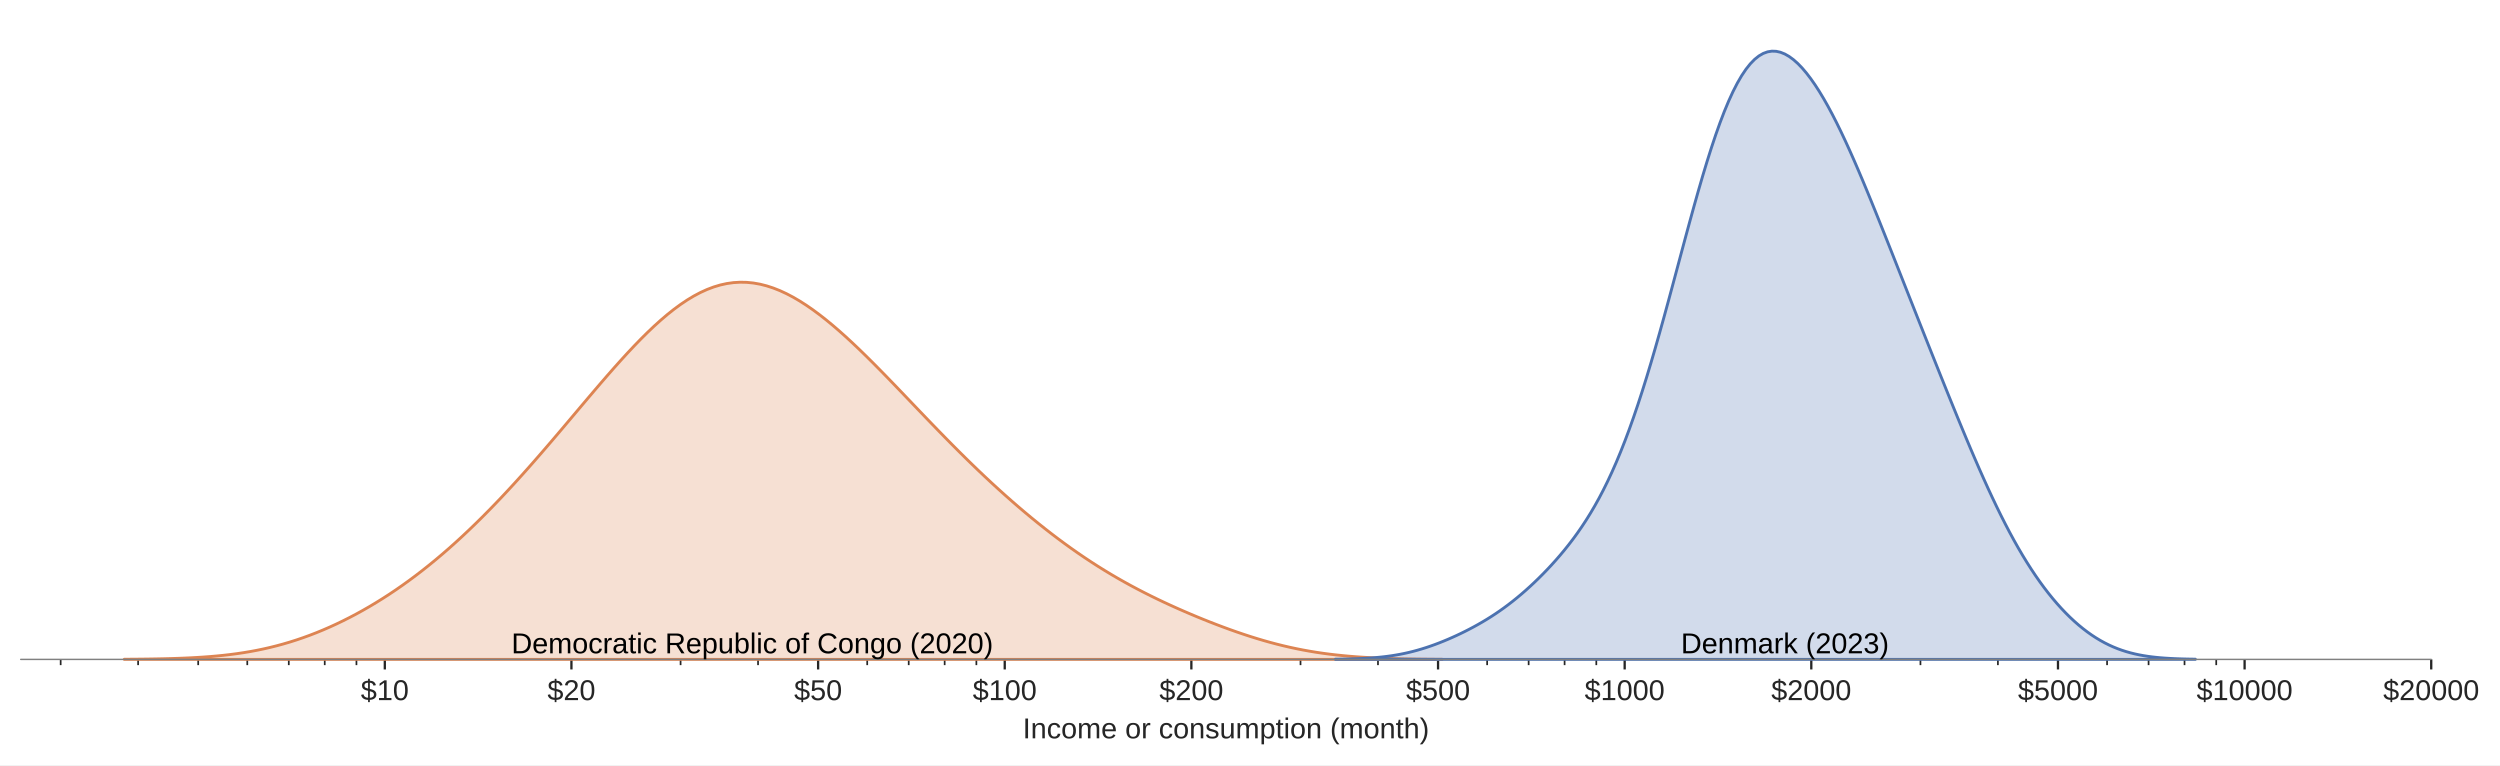
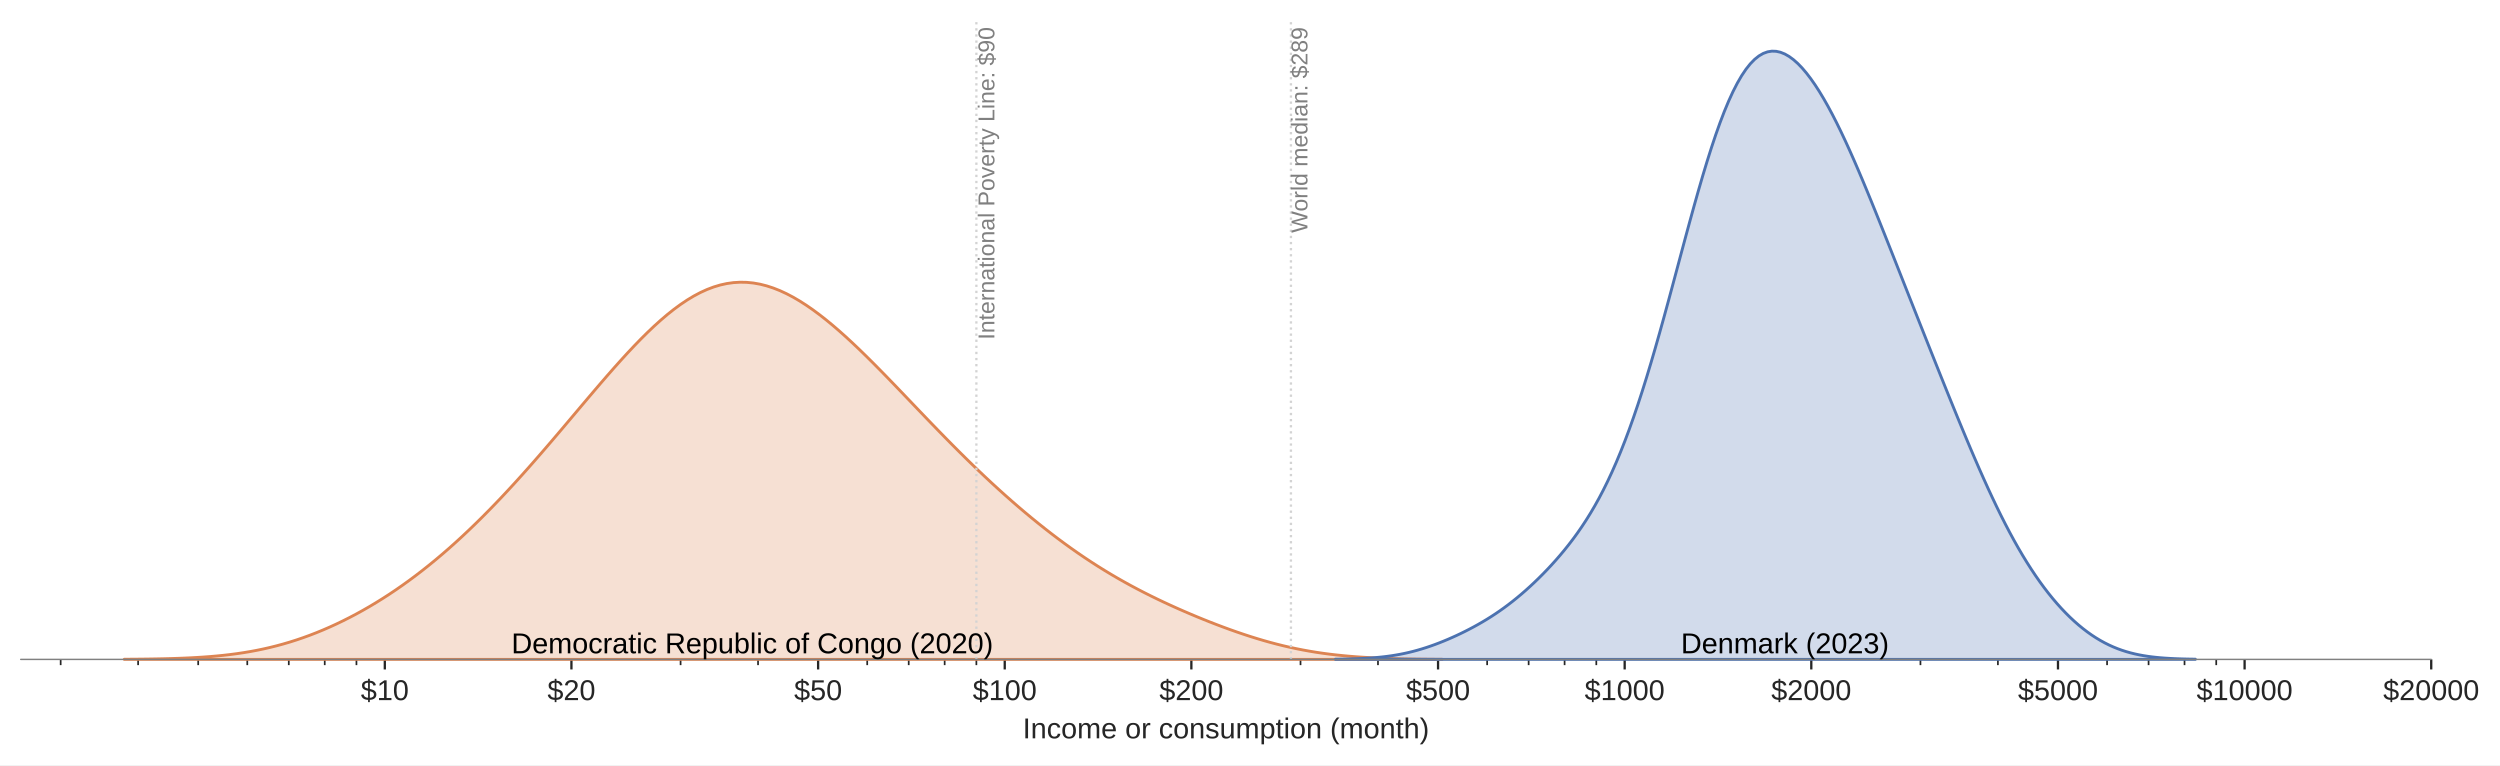
<svg xmlns="http://www.w3.org/2000/svg" xmlns:xlink="http://www.w3.org/1999/xlink" width="868.083pt" height="265.69pt" viewBox="0 0 868.083 265.69" version="1.1">
  <defs>
    <style type="text/css">*{stroke-linejoin: round; stroke-linecap: butt}</style>
  </defs>
  <g id="figure_1">
    <g id="patch_1">
      <path d="M 0 265.69  L 868.083 265.69  L 868.083 0  L 0 0  z " style="fill: #ffffff" />
    </g>
    <g id="axes_1">
      <g id="patch_2">
        <path d="M 7.2 228.96  L 844.2 228.96  L 844.2 7.2  L 7.2 7.2  z " style="fill: #ffffff" />
      </g>
      <g id="matplotlib.axis_1">
        <g id="xtick_1">
          <g id="line2d_1">
            <defs>
-               <path id="m5e779689f3" d="M 0 0  L 0 3.5  " style="stroke: #262626; stroke-width: 0.8" />
+               <path id="mf8c5596c67" d="M 0 0  L 0 3.5  " style="stroke: #262626; stroke-width: 0.8" />
            </defs>
            <g>
-               <use xlink:href="#m5e779689f3" x="133.619" y="228.96" style="fill: #262626; stroke: #262626; stroke-width: 0.8" />
+               <use xlink:href="#mf8c5596c67" x="133.619" y="228.96" style="fill: #262626; stroke: #262626; stroke-width: 0.8" />
            </g>
          </g>
          <g id="text_1">
            <text style="font-size: 10px; font-family: 'Arial', 'DejaVu Sans', 'Liberation Sans', 'Bitstream Vera Sans', sans-serif; text-anchor: middle; fill: #262626" x="133.619" y="243.118" transform="rotate(-0 133.6187 243.1178)">$10</text>
          </g>
        </g>
        <g id="xtick_2">
          <g id="line2d_2">
            <g>
-               <use xlink:href="#m5e779689f3" x="198.419" y="228.96" style="fill: #262626; stroke: #262626; stroke-width: 0.8" />
+               <use xlink:href="#mf8c5596c67" x="198.419" y="228.96" style="fill: #262626; stroke: #262626; stroke-width: 0.8" />
            </g>
          </g>
          <g id="text_2">
            <text style="font-size: 10px; font-family: 'Arial', 'DejaVu Sans', 'Liberation Sans', 'Bitstream Vera Sans', sans-serif; text-anchor: middle; fill: #262626" x="198.419" y="243.118" transform="rotate(-0 198.4186 243.1178)">$20</text>
          </g>
        </g>
        <g id="xtick_3">
          <g id="line2d_3">
            <g>
-               <use xlink:href="#m5e779689f3" x="284.079" y="228.96" style="fill: #262626; stroke: #262626; stroke-width: 0.8" />
+               <use xlink:href="#mf8c5596c67" x="284.079" y="228.96" style="fill: #262626; stroke: #262626; stroke-width: 0.8" />
            </g>
          </g>
          <g id="text_3">
            <text style="font-size: 10px; font-family: 'Arial', 'DejaVu Sans', 'Liberation Sans', 'Bitstream Vera Sans', sans-serif; text-anchor: middle; fill: #262626" x="284.079" y="243.118" transform="rotate(-0 284.0793 243.1178)">$50</text>
          </g>
        </g>
        <g id="xtick_4">
          <g id="line2d_4">
            <g>
-               <use xlink:href="#m5e779689f3" x="348.879" y="228.96" style="fill: #262626; stroke: #262626; stroke-width: 0.8" />
+               <use xlink:href="#mf8c5596c67" x="348.879" y="228.96" style="fill: #262626; stroke: #262626; stroke-width: 0.8" />
            </g>
          </g>
          <g id="text_4">
            <text style="font-size: 10px; font-family: 'Arial', 'DejaVu Sans', 'Liberation Sans', 'Bitstream Vera Sans', sans-serif; text-anchor: middle; fill: #262626" x="348.879" y="243.118" transform="rotate(-0 348.8792 243.1178)">$100</text>
          </g>
        </g>
        <g id="xtick_5">
          <g id="line2d_5">
            <g>
-               <use xlink:href="#m5e779689f3" x="413.679" y="228.96" style="fill: #262626; stroke: #262626; stroke-width: 0.8" />
+               <use xlink:href="#mf8c5596c67" x="413.679" y="228.96" style="fill: #262626; stroke: #262626; stroke-width: 0.8" />
            </g>
          </g>
          <g id="text_5">
            <text style="font-size: 10px; font-family: 'Arial', 'DejaVu Sans', 'Liberation Sans', 'Bitstream Vera Sans', sans-serif; text-anchor: middle; fill: #262626" x="413.679" y="243.118" transform="rotate(-0 413.679 243.1178)">$200</text>
          </g>
        </g>
        <g id="xtick_6">
          <g id="line2d_6">
            <g>
-               <use xlink:href="#m5e779689f3" x="499.34" y="228.96" style="fill: #262626; stroke: #262626; stroke-width: 0.8" />
+               <use xlink:href="#mf8c5596c67" x="499.34" y="228.96" style="fill: #262626; stroke: #262626; stroke-width: 0.8" />
            </g>
          </g>
          <g id="text_6">
            <text style="font-size: 10px; font-family: 'Arial', 'DejaVu Sans', 'Liberation Sans', 'Bitstream Vera Sans', sans-serif; text-anchor: middle; fill: #262626" x="499.34" y="243.118" transform="rotate(-0 499.3398 243.1178)">$500</text>
          </g>
        </g>
        <g id="xtick_7">
          <g id="line2d_7">
            <g>
-               <use xlink:href="#m5e779689f3" x="564.14" y="228.96" style="fill: #262626; stroke: #262626; stroke-width: 0.8" />
+               <use xlink:href="#mf8c5596c67" x="564.14" y="228.96" style="fill: #262626; stroke: #262626; stroke-width: 0.8" />
            </g>
          </g>
          <g id="text_7">
            <text style="font-size: 10px; font-family: 'Arial', 'DejaVu Sans', 'Liberation Sans', 'Bitstream Vera Sans', sans-serif; text-anchor: middle; fill: #262626" x="564.14" y="243.118" transform="rotate(-0 564.1397 243.1178)">$1000</text>
          </g>
        </g>
        <g id="xtick_8">
          <g id="line2d_8">
            <g>
-               <use xlink:href="#m5e779689f3" x="628.94" y="228.96" style="fill: #262626; stroke: #262626; stroke-width: 0.8" />
+               <use xlink:href="#mf8c5596c67" x="628.94" y="228.96" style="fill: #262626; stroke: #262626; stroke-width: 0.8" />
            </g>
          </g>
          <g id="text_8">
            <text style="font-size: 10px; font-family: 'Arial', 'DejaVu Sans', 'Liberation Sans', 'Bitstream Vera Sans', sans-serif; text-anchor: middle; fill: #262626" x="628.94" y="243.118" transform="rotate(-0 628.9395 243.1178)">$2000</text>
          </g>
        </g>
        <g id="xtick_9">
          <g id="line2d_9">
            <g>
-               <use xlink:href="#m5e779689f3" x="714.6" y="228.96" style="fill: #262626; stroke: #262626; stroke-width: 0.8" />
+               <use xlink:href="#mf8c5596c67" x="714.6" y="228.96" style="fill: #262626; stroke: #262626; stroke-width: 0.8" />
            </g>
          </g>
          <g id="text_9">
            <text style="font-size: 10px; font-family: 'Arial', 'DejaVu Sans', 'Liberation Sans', 'Bitstream Vera Sans', sans-serif; text-anchor: middle; fill: #262626" x="714.6" y="243.118" transform="rotate(-0 714.6003 243.1178)">$5000</text>
          </g>
        </g>
        <g id="xtick_10">
          <g id="line2d_10">
            <g>
-               <use xlink:href="#m5e779689f3" x="779.4" y="228.96" style="fill: #262626; stroke: #262626; stroke-width: 0.8" />
+               <use xlink:href="#mf8c5596c67" x="779.4" y="228.96" style="fill: #262626; stroke: #262626; stroke-width: 0.8" />
            </g>
          </g>
          <g id="text_10">
            <text style="font-size: 10px; font-family: 'Arial', 'DejaVu Sans', 'Liberation Sans', 'Bitstream Vera Sans', sans-serif; text-anchor: middle; fill: #262626" x="779.4" y="243.118" transform="rotate(-0 779.4001 243.1178)">$10000</text>
          </g>
        </g>
        <g id="xtick_11">
          <g id="line2d_11">
            <g>
-               <use xlink:href="#m5e779689f3" x="844.2" y="228.96" style="fill: #262626; stroke: #262626; stroke-width: 0.8" />
+               <use xlink:href="#mf8c5596c67" x="844.2" y="228.96" style="fill: #262626; stroke: #262626; stroke-width: 0.8" />
            </g>
          </g>
          <g id="text_11">
            <text style="font-size: 10px; font-family: 'Arial', 'DejaVu Sans', 'Liberation Sans', 'Bitstream Vera Sans', sans-serif; text-anchor: middle; fill: #262626" x="844.2" y="243.118" transform="rotate(-0 844.2 243.1178)">$20000</text>
          </g>
        </g>
        <g id="xtick_12">
          <g id="line2d_12">
            <defs>
-               <path id="m95d782dcc1" d="M 0 0  L 0 2  " style="stroke: #262626; stroke-width: 0.6" />
+               <path id="ma34876c00c" d="M 0 0  L 0 2  " style="stroke: #262626; stroke-width: 0.6" />
            </defs>
            <g>
-               <use xlink:href="#m95d782dcc1" x="21.064" y="228.96" style="fill: #262626; stroke: #262626; stroke-width: 0.6" />
+               <use xlink:href="#ma34876c00c" x="21.064" y="228.96" style="fill: #262626; stroke: #262626; stroke-width: 0.6" />
            </g>
          </g>
        </g>
        <g id="xtick_13">
          <g id="line2d_13">
            <g>
-               <use xlink:href="#m95d782dcc1" x="47.958" y="228.96" style="fill: #262626; stroke: #262626; stroke-width: 0.6" />
+               <use xlink:href="#ma34876c00c" x="47.958" y="228.96" style="fill: #262626; stroke: #262626; stroke-width: 0.6" />
            </g>
          </g>
        </g>
        <g id="xtick_14">
          <g id="line2d_14">
            <g>
-               <use xlink:href="#m95d782dcc1" x="68.819" y="228.96" style="fill: #262626; stroke: #262626; stroke-width: 0.6" />
+               <use xlink:href="#ma34876c00c" x="68.819" y="228.96" style="fill: #262626; stroke: #262626; stroke-width: 0.6" />
            </g>
          </g>
        </g>
        <g id="xtick_15">
          <g id="line2d_15">
            <g>
-               <use xlink:href="#m95d782dcc1" x="85.863" y="228.96" style="fill: #262626; stroke: #262626; stroke-width: 0.6" />
+               <use xlink:href="#ma34876c00c" x="85.863" y="228.96" style="fill: #262626; stroke: #262626; stroke-width: 0.6" />
            </g>
          </g>
        </g>
        <g id="xtick_16">
          <g id="line2d_16">
            <g>
-               <use xlink:href="#m95d782dcc1" x="100.274" y="228.96" style="fill: #262626; stroke: #262626; stroke-width: 0.6" />
+               <use xlink:href="#ma34876c00c" x="100.274" y="228.96" style="fill: #262626; stroke: #262626; stroke-width: 0.6" />
            </g>
          </g>
        </g>
        <g id="xtick_17">
          <g id="line2d_17">
            <g>
-               <use xlink:href="#m95d782dcc1" x="112.758" y="228.96" style="fill: #262626; stroke: #262626; stroke-width: 0.6" />
+               <use xlink:href="#ma34876c00c" x="112.758" y="228.96" style="fill: #262626; stroke: #262626; stroke-width: 0.6" />
            </g>
          </g>
        </g>
        <g id="xtick_18">
          <g id="line2d_18">
            <g>
-               <use xlink:href="#m95d782dcc1" x="123.769" y="228.96" style="fill: #262626; stroke: #262626; stroke-width: 0.6" />
+               <use xlink:href="#ma34876c00c" x="123.769" y="228.96" style="fill: #262626; stroke: #262626; stroke-width: 0.6" />
            </g>
          </g>
        </g>
        <g id="xtick_19">
          <g id="line2d_19">
            <g>
-               <use xlink:href="#m95d782dcc1" x="236.324" y="228.96" style="fill: #262626; stroke: #262626; stroke-width: 0.6" />
+               <use xlink:href="#ma34876c00c" x="236.324" y="228.96" style="fill: #262626; stroke: #262626; stroke-width: 0.6" />
            </g>
          </g>
        </g>
        <g id="xtick_20">
          <g id="line2d_20">
            <g>
-               <use xlink:href="#m95d782dcc1" x="263.218" y="228.96" style="fill: #262626; stroke: #262626; stroke-width: 0.6" />
+               <use xlink:href="#ma34876c00c" x="263.218" y="228.96" style="fill: #262626; stroke: #262626; stroke-width: 0.6" />
            </g>
          </g>
        </g>
        <g id="xtick_21">
          <g id="line2d_21">
            <g>
-               <use xlink:href="#m95d782dcc1" x="301.124" y="228.96" style="fill: #262626; stroke: #262626; stroke-width: 0.6" />
+               <use xlink:href="#ma34876c00c" x="301.124" y="228.96" style="fill: #262626; stroke: #262626; stroke-width: 0.6" />
            </g>
          </g>
        </g>
        <g id="xtick_22">
          <g id="line2d_22">
            <g>
-               <use xlink:href="#m95d782dcc1" x="315.535" y="228.96" style="fill: #262626; stroke: #262626; stroke-width: 0.6" />
+               <use xlink:href="#ma34876c00c" x="315.535" y="228.96" style="fill: #262626; stroke: #262626; stroke-width: 0.6" />
            </g>
          </g>
        </g>
        <g id="xtick_23">
          <g id="line2d_23">
            <g>
-               <use xlink:href="#m95d782dcc1" x="328.018" y="228.96" style="fill: #262626; stroke: #262626; stroke-width: 0.6" />
+               <use xlink:href="#ma34876c00c" x="328.018" y="228.96" style="fill: #262626; stroke: #262626; stroke-width: 0.6" />
            </g>
          </g>
        </g>
        <g id="xtick_24">
          <g id="line2d_24">
            <g>
-               <use xlink:href="#m95d782dcc1" x="339.029" y="228.96" style="fill: #262626; stroke: #262626; stroke-width: 0.6" />
+               <use xlink:href="#ma34876c00c" x="339.029" y="228.96" style="fill: #262626; stroke: #262626; stroke-width: 0.6" />
            </g>
          </g>
        </g>
        <g id="xtick_25">
          <g id="line2d_25">
            <g>
-               <use xlink:href="#m95d782dcc1" x="451.585" y="228.96" style="fill: #262626; stroke: #262626; stroke-width: 0.6" />
+               <use xlink:href="#ma34876c00c" x="451.585" y="228.96" style="fill: #262626; stroke: #262626; stroke-width: 0.6" />
            </g>
          </g>
        </g>
        <g id="xtick_26">
          <g id="line2d_26">
            <g>
-               <use xlink:href="#m95d782dcc1" x="478.479" y="228.96" style="fill: #262626; stroke: #262626; stroke-width: 0.6" />
+               <use xlink:href="#ma34876c00c" x="478.479" y="228.96" style="fill: #262626; stroke: #262626; stroke-width: 0.6" />
            </g>
          </g>
        </g>
        <g id="xtick_27">
          <g id="line2d_27">
            <g>
-               <use xlink:href="#m95d782dcc1" x="516.384" y="228.96" style="fill: #262626; stroke: #262626; stroke-width: 0.6" />
+               <use xlink:href="#ma34876c00c" x="516.384" y="228.96" style="fill: #262626; stroke: #262626; stroke-width: 0.6" />
            </g>
          </g>
        </g>
        <g id="xtick_28">
          <g id="line2d_28">
            <g>
-               <use xlink:href="#m95d782dcc1" x="530.795" y="228.96" style="fill: #262626; stroke: #262626; stroke-width: 0.6" />
+               <use xlink:href="#ma34876c00c" x="530.795" y="228.96" style="fill: #262626; stroke: #262626; stroke-width: 0.6" />
            </g>
          </g>
        </g>
        <g id="xtick_29">
          <g id="line2d_29">
            <g>
-               <use xlink:href="#m95d782dcc1" x="543.279" y="228.96" style="fill: #262626; stroke: #262626; stroke-width: 0.6" />
+               <use xlink:href="#ma34876c00c" x="543.279" y="228.96" style="fill: #262626; stroke: #262626; stroke-width: 0.6" />
            </g>
          </g>
        </g>
        <g id="xtick_30">
          <g id="line2d_30">
            <g>
-               <use xlink:href="#m95d782dcc1" x="554.29" y="228.96" style="fill: #262626; stroke: #262626; stroke-width: 0.6" />
+               <use xlink:href="#ma34876c00c" x="554.29" y="228.96" style="fill: #262626; stroke: #262626; stroke-width: 0.6" />
            </g>
          </g>
        </g>
        <g id="xtick_31">
          <g id="line2d_31">
            <g>
-               <use xlink:href="#m95d782dcc1" x="666.845" y="228.96" style="fill: #262626; stroke: #262626; stroke-width: 0.6" />
+               <use xlink:href="#ma34876c00c" x="666.845" y="228.96" style="fill: #262626; stroke: #262626; stroke-width: 0.6" />
            </g>
          </g>
        </g>
        <g id="xtick_32">
          <g id="line2d_32">
            <g>
-               <use xlink:href="#m95d782dcc1" x="693.739" y="228.96" style="fill: #262626; stroke: #262626; stroke-width: 0.6" />
+               <use xlink:href="#ma34876c00c" x="693.739" y="228.96" style="fill: #262626; stroke: #262626; stroke-width: 0.6" />
            </g>
          </g>
        </g>
        <g id="xtick_33">
          <g id="line2d_33">
            <g>
-               <use xlink:href="#m95d782dcc1" x="731.645" y="228.96" style="fill: #262626; stroke: #262626; stroke-width: 0.6" />
+               <use xlink:href="#ma34876c00c" x="731.645" y="228.96" style="fill: #262626; stroke: #262626; stroke-width: 0.6" />
            </g>
          </g>
        </g>
        <g id="xtick_34">
          <g id="line2d_34">
            <g>
-               <use xlink:href="#m95d782dcc1" x="746.056" y="228.96" style="fill: #262626; stroke: #262626; stroke-width: 0.6" />
+               <use xlink:href="#ma34876c00c" x="746.056" y="228.96" style="fill: #262626; stroke: #262626; stroke-width: 0.6" />
            </g>
          </g>
        </g>
        <g id="xtick_35">
          <g id="line2d_35">
            <g>
-               <use xlink:href="#m95d782dcc1" x="758.539" y="228.96" style="fill: #262626; stroke: #262626; stroke-width: 0.6" />
+               <use xlink:href="#ma34876c00c" x="758.539" y="228.96" style="fill: #262626; stroke: #262626; stroke-width: 0.6" />
            </g>
          </g>
        </g>
        <g id="xtick_36">
          <g id="line2d_36">
            <g>
-               <use xlink:href="#m95d782dcc1" x="769.55" y="228.96" style="fill: #262626; stroke: #262626; stroke-width: 0.6" />
+               <use xlink:href="#ma34876c00c" x="769.55" y="228.96" style="fill: #262626; stroke: #262626; stroke-width: 0.6" />
            </g>
          </g>
        </g>
        <g id="text_12">
          <text style="font-size: 10px; font-family: 'Arial', 'DejaVu Sans', 'Liberation Sans', 'Bitstream Vera Sans', sans-serif; text-anchor: middle; fill: #262626" x="425.7" y="256.385" transform="rotate(-0 425.7 256.385)">Income or consumption (month)</text>
        </g>
      </g>
      <g id="matplotlib.axis_2" />
      <g id="FillBetweenPolyCollection_1">
        <defs>
-           <path id="ma072c4c382" d="M 43.157 -36.778  L 43.157 -36.73  L 45.456 -36.73  L 47.756 -36.73  L 50.055 -36.73  L 52.355 -36.73  L 54.654 -36.73  L 56.953 -36.73  L 59.253 -36.73  L 61.552 -36.73  L 63.852 -36.73  L 66.151 -36.73  L 68.451 -36.73  L 70.75 -36.73  L 73.05 -36.73  L 75.349 -36.73  L 77.648 -36.73  L 79.948 -36.73  L 82.247 -36.73  L 84.547 -36.73  L 86.846 -36.73  L 89.146 -36.73  L 91.445 -36.73  L 93.745 -36.73  L 96.044 -36.73  L 98.343 -36.73  L 100.643 -36.73  L 102.942 -36.73  L 105.242 -36.73  L 107.541 -36.73  L 109.841 -36.73  L 112.14 -36.73  L 114.44 -36.73  L 116.739 -36.73  L 119.038 -36.73  L 121.338 -36.73  L 123.637 -36.73  L 125.937 -36.73  L 128.236 -36.73  L 130.536 -36.73  L 132.835 -36.73  L 135.135 -36.73  L 137.434 -36.73  L 139.733 -36.73  L 142.033 -36.73  L 144.332 -36.73  L 146.632 -36.73  L 148.931 -36.73  L 151.231 -36.73  L 153.53 -36.73  L 155.83 -36.73  L 158.129 -36.73  L 160.428 -36.73  L 162.728 -36.73  L 165.027 -36.73  L 167.327 -36.73  L 169.626 -36.73  L 171.926 -36.73  L 174.225 -36.73  L 176.525 -36.73  L 178.824 -36.73  L 181.123 -36.73  L 183.423 -36.73  L 185.722 -36.73  L 188.022 -36.73  L 190.321 -36.73  L 192.621 -36.73  L 194.92 -36.73  L 197.22 -36.73  L 199.519 -36.73  L 201.818 -36.73  L 204.118 -36.73  L 206.417 -36.73  L 208.717 -36.73  L 211.016 -36.73  L 213.316 -36.73  L 215.615 -36.73  L 217.915 -36.73  L 220.214 -36.73  L 222.513 -36.73  L 224.813 -36.73  L 227.112 -36.73  L 229.412 -36.73  L 231.711 -36.73  L 234.011 -36.73  L 236.31 -36.73  L 238.61 -36.73  L 240.909 -36.73  L 243.208 -36.73  L 245.508 -36.73  L 247.807 -36.73  L 250.107 -36.73  L 252.406 -36.73  L 254.706 -36.73  L 257.005 -36.73  L 259.305 -36.73  L 261.604 -36.73  L 263.903 -36.73  L 266.203 -36.73  L 268.502 -36.73  L 270.802 -36.73  L 273.101 -36.73  L 275.401 -36.73  L 277.7 -36.73  L 280 -36.73  L 282.299 -36.73  L 284.598 -36.73  L 286.898 -36.73  L 289.197 -36.73  L 291.497 -36.73  L 293.796 -36.73  L 296.096 -36.73  L 298.395 -36.73  L 300.695 -36.73  L 302.994 -36.73  L 305.293 -36.73  L 307.593 -36.73  L 309.892 -36.73  L 312.192 -36.73  L 314.491 -36.73  L 316.791 -36.73  L 319.09 -36.73  L 321.39 -36.73  L 323.689 -36.73  L 325.988 -36.73  L 328.288 -36.73  L 330.587 -36.73  L 332.887 -36.73  L 335.186 -36.73  L 337.486 -36.73  L 339.785 -36.73  L 342.085 -36.73  L 344.384 -36.73  L 346.683 -36.73  L 348.983 -36.73  L 351.282 -36.73  L 353.582 -36.73  L 355.881 -36.73  L 358.181 -36.73  L 360.48 -36.73  L 362.78 -36.73  L 365.079 -36.73  L 367.378 -36.73  L 369.678 -36.73  L 371.977 -36.73  L 374.277 -36.73  L 376.576 -36.73  L 378.876 -36.73  L 381.175 -36.73  L 383.475 -36.73  L 385.774 -36.73  L 388.073 -36.73  L 390.373 -36.73  L 392.672 -36.73  L 394.972 -36.73  L 397.271 -36.73  L 399.571 -36.73  L 401.87 -36.73  L 404.17 -36.73  L 406.469 -36.73  L 408.768 -36.73  L 411.068 -36.73  L 413.367 -36.73  L 415.667 -36.73  L 417.966 -36.73  L 420.266 -36.73  L 422.565 -36.73  L 424.865 -36.73  L 427.164 -36.73  L 429.463 -36.73  L 431.763 -36.73  L 434.062 -36.73  L 436.362 -36.73  L 438.661 -36.73  L 440.961 -36.73  L 443.26 -36.73  L 445.56 -36.73  L 447.859 -36.73  L 450.158 -36.73  L 452.458 -36.73  L 454.757 -36.73  L 457.057 -36.73  L 459.356 -36.73  L 461.656 -36.73  L 463.955 -36.73  L 466.255 -36.73  L 468.554 -36.73  L 470.853 -36.73  L 473.153 -36.73  L 475.452 -36.73  L 477.752 -36.73  L 480.051 -36.73  L 482.351 -36.73  L 484.65 -36.73  L 486.95 -36.73  L 489.249 -36.73  L 491.548 -36.73  L 493.848 -36.73  L 496.147 -36.73  L 498.447 -36.73  L 500.746 -36.73  L 500.746 -36.775  L 500.746 -36.775  L 498.447 -36.789  L 496.147 -36.808  L 493.848 -36.831  L 491.548 -36.86  L 489.249 -36.897  L 486.95 -36.941  L 484.65 -36.996  L 482.351 -37.063  L 480.051 -37.143  L 477.752 -37.24  L 475.452 -37.354  L 473.153 -37.488  L 470.853 -37.645  L 468.554 -37.827  L 466.255 -38.037  L 463.955 -38.276  L 461.656 -38.547  L 459.356 -38.852  L 457.057 -39.192  L 454.757 -39.57  L 452.458 -39.986  L 450.158 -40.442  L 447.859 -40.936  L 445.56 -41.47  L 443.26 -42.044  L 440.961 -42.655  L 438.661 -43.305  L 436.362 -43.99  L 434.062 -44.709  L 431.763 -45.461  L 429.463 -46.245  L 427.164 -47.057  L 424.865 -47.898  L 422.565 -48.764  L 420.266 -49.656  L 417.966 -50.571  L 415.667 -51.511  L 413.367 -52.474  L 411.068 -53.461  L 408.768 -54.472  L 406.469 -55.509  L 404.17 -56.573  L 401.87 -57.666  L 399.571 -58.789  L 397.271 -59.945  L 394.972 -61.134  L 392.672 -62.361  L 390.373 -63.625  L 388.073 -64.93  L 385.774 -66.276  L 383.475 -67.665  L 381.175 -69.098  L 378.876 -70.576  L 376.576 -72.099  L 374.277 -73.666  L 371.977 -75.279  L 369.678 -76.937  L 367.378 -78.639  L 365.079 -80.385  L 362.78 -82.173  L 360.48 -84.005  L 358.181 -85.877  L 355.881 -87.791  L 353.582 -89.744  L 351.282 -91.738  L 348.983 -93.77  L 346.683 -95.841  L 344.384 -97.949  L 342.085 -100.094  L 339.785 -102.274  L 337.486 -104.489  L 335.186 -106.736  L 332.887 -109.014  L 330.587 -111.321  L 328.288 -113.653  L 325.988 -116.009  L 323.689 -118.383  L 321.39 -120.772  L 319.09 -123.172  L 316.791 -125.578  L 314.491 -127.985  L 312.192 -130.386  L 309.892 -132.776  L 307.593 -135.15  L 305.293 -137.499  L 302.994 -139.818  L 300.695 -142.1  L 298.395 -144.337  L 296.096 -146.522  L 293.796 -148.648  L 291.497 -150.705  L 289.197 -152.687  L 286.898 -154.584  L 284.598 -156.388  L 282.299 -158.091  L 280 -159.683  L 277.7 -161.156  L 275.401 -162.501  L 273.101 -163.709  L 270.802 -164.771  L 268.502 -165.68  L 266.203 -166.429  L 263.903 -167.01  L 261.604 -167.418  L 259.305 -167.648  L 257.005 -167.696  L 254.706 -167.56  L 252.406 -167.239  L 250.107 -166.732  L 247.807 -166.041  L 245.508 -165.169  L 243.208 -164.121  L 240.909 -162.901  L 238.61 -161.517  L 236.31 -159.975  L 234.011 -158.285  L 231.711 -156.456  L 229.412 -154.498  L 227.112 -152.421  L 224.813 -150.235  L 222.513 -147.952  L 220.214 -145.581  L 217.915 -143.134  L 215.615 -140.62  L 213.316 -138.05  L 211.016 -135.432  L 208.717 -132.777  L 206.417 -130.092  L 204.118 -127.387  L 201.818 -124.667  L 199.519 -121.942  L 197.22 -119.216  L 194.92 -116.497  L 192.621 -113.79  L 190.321 -111.101  L 188.022 -108.434  L 185.722 -105.793  L 183.423 -103.182  L 181.123 -100.606  L 178.824 -98.066  L 176.525 -95.567  L 174.225 -93.11  L 171.926 -90.698  L 169.626 -88.333  L 167.327 -86.017  L 165.027 -83.751  L 162.728 -81.537  L 160.428 -79.376  L 158.129 -77.27  L 155.83 -75.219  L 153.53 -73.224  L 151.231 -71.286  L 148.931 -69.405  L 146.632 -67.581  L 144.332 -65.815  L 142.033 -64.106  L 139.733 -62.454  L 137.434 -60.859  L 135.135 -59.32  L 132.835 -57.838  L 130.536 -56.41  L 128.236 -55.037  L 125.937 -53.719  L 123.637 -52.454  L 121.338 -51.243  L 119.038 -50.086  L 116.739 -48.981  L 114.44 -47.93  L 112.14 -46.932  L 109.841 -45.988  L 107.541 -45.098  L 105.242 -44.261  L 102.942 -43.477  L 100.643 -42.747  L 98.343 -42.07  L 96.044 -41.445  L 93.745 -40.872  L 91.445 -40.348  L 89.146 -39.873  L 86.846 -39.445  L 84.547 -39.061  L 82.247 -38.719  L 79.948 -38.417  L 77.648 -38.152  L 75.349 -37.921  L 73.05 -37.72  L 70.75 -37.548  L 68.451 -37.402  L 66.151 -37.277  L 63.852 -37.173  L 61.552 -37.086  L 59.253 -37.014  L 56.953 -36.955  L 54.654 -36.907  L 52.355 -36.868  L 50.055 -36.837  L 47.756 -36.812  L 45.456 -36.793  L 43.157 -36.778  z " style="stroke: #dd8452" />
+           <path id="m1b09a739b2" d="M 43.157 -36.778  L 43.157 -36.73  L 45.456 -36.73  L 47.756 -36.73  L 50.055 -36.73  L 52.355 -36.73  L 54.654 -36.73  L 56.953 -36.73  L 59.253 -36.73  L 61.552 -36.73  L 63.852 -36.73  L 66.151 -36.73  L 68.451 -36.73  L 70.75 -36.73  L 73.05 -36.73  L 75.349 -36.73  L 77.648 -36.73  L 79.948 -36.73  L 82.247 -36.73  L 84.547 -36.73  L 86.846 -36.73  L 89.146 -36.73  L 91.445 -36.73  L 93.745 -36.73  L 96.044 -36.73  L 98.343 -36.73  L 100.643 -36.73  L 102.942 -36.73  L 105.242 -36.73  L 107.541 -36.73  L 109.841 -36.73  L 112.14 -36.73  L 114.44 -36.73  L 116.739 -36.73  L 119.038 -36.73  L 121.338 -36.73  L 123.637 -36.73  L 125.937 -36.73  L 128.236 -36.73  L 130.536 -36.73  L 132.835 -36.73  L 135.135 -36.73  L 137.434 -36.73  L 139.733 -36.73  L 142.033 -36.73  L 144.332 -36.73  L 146.632 -36.73  L 148.931 -36.73  L 151.231 -36.73  L 153.53 -36.73  L 155.83 -36.73  L 158.129 -36.73  L 160.428 -36.73  L 162.728 -36.73  L 165.027 -36.73  L 167.327 -36.73  L 169.626 -36.73  L 171.926 -36.73  L 174.225 -36.73  L 176.525 -36.73  L 178.824 -36.73  L 181.123 -36.73  L 183.423 -36.73  L 185.722 -36.73  L 188.022 -36.73  L 190.321 -36.73  L 192.621 -36.73  L 194.92 -36.73  L 197.22 -36.73  L 199.519 -36.73  L 201.818 -36.73  L 204.118 -36.73  L 206.417 -36.73  L 208.717 -36.73  L 211.016 -36.73  L 213.316 -36.73  L 215.615 -36.73  L 217.915 -36.73  L 220.214 -36.73  L 222.513 -36.73  L 224.813 -36.73  L 227.112 -36.73  L 229.412 -36.73  L 231.711 -36.73  L 234.011 -36.73  L 236.31 -36.73  L 238.61 -36.73  L 240.909 -36.73  L 243.208 -36.73  L 245.508 -36.73  L 247.807 -36.73  L 250.107 -36.73  L 252.406 -36.73  L 254.706 -36.73  L 257.005 -36.73  L 259.305 -36.73  L 261.604 -36.73  L 263.903 -36.73  L 266.203 -36.73  L 268.502 -36.73  L 270.802 -36.73  L 273.101 -36.73  L 275.401 -36.73  L 277.7 -36.73  L 280 -36.73  L 282.299 -36.73  L 284.598 -36.73  L 286.898 -36.73  L 289.197 -36.73  L 291.497 -36.73  L 293.796 -36.73  L 296.096 -36.73  L 298.395 -36.73  L 300.695 -36.73  L 302.994 -36.73  L 305.293 -36.73  L 307.593 -36.73  L 309.892 -36.73  L 312.192 -36.73  L 314.491 -36.73  L 316.791 -36.73  L 319.09 -36.73  L 321.39 -36.73  L 323.689 -36.73  L 325.988 -36.73  L 328.288 -36.73  L 330.587 -36.73  L 332.887 -36.73  L 335.186 -36.73  L 337.486 -36.73  L 339.785 -36.73  L 342.085 -36.73  L 344.384 -36.73  L 346.683 -36.73  L 348.983 -36.73  L 351.282 -36.73  L 353.582 -36.73  L 355.881 -36.73  L 358.181 -36.73  L 360.48 -36.73  L 362.78 -36.73  L 365.079 -36.73  L 367.378 -36.73  L 369.678 -36.73  L 371.977 -36.73  L 374.277 -36.73  L 376.576 -36.73  L 378.876 -36.73  L 381.175 -36.73  L 383.475 -36.73  L 385.774 -36.73  L 388.073 -36.73  L 390.373 -36.73  L 392.672 -36.73  L 394.972 -36.73  L 397.271 -36.73  L 399.571 -36.73  L 401.87 -36.73  L 404.17 -36.73  L 406.469 -36.73  L 408.768 -36.73  L 411.068 -36.73  L 413.367 -36.73  L 415.667 -36.73  L 417.966 -36.73  L 420.266 -36.73  L 422.565 -36.73  L 424.865 -36.73  L 427.164 -36.73  L 429.463 -36.73  L 431.763 -36.73  L 434.062 -36.73  L 436.362 -36.73  L 438.661 -36.73  L 440.961 -36.73  L 443.26 -36.73  L 445.56 -36.73  L 447.859 -36.73  L 450.158 -36.73  L 452.458 -36.73  L 454.757 -36.73  L 457.057 -36.73  L 459.356 -36.73  L 461.656 -36.73  L 463.955 -36.73  L 466.255 -36.73  L 468.554 -36.73  L 470.853 -36.73  L 473.153 -36.73  L 475.452 -36.73  L 477.752 -36.73  L 480.051 -36.73  L 482.351 -36.73  L 484.65 -36.73  L 486.95 -36.73  L 489.249 -36.73  L 491.548 -36.73  L 493.848 -36.73  L 496.147 -36.73  L 498.447 -36.73  L 500.746 -36.73  L 500.746 -36.775  L 500.746 -36.775  L 498.447 -36.789  L 496.147 -36.808  L 493.848 -36.831  L 491.548 -36.86  L 489.249 -36.897  L 486.95 -36.941  L 484.65 -36.996  L 482.351 -37.063  L 480.051 -37.143  L 477.752 -37.24  L 475.452 -37.354  L 473.153 -37.488  L 470.853 -37.645  L 468.554 -37.827  L 466.255 -38.037  L 463.955 -38.276  L 461.656 -38.547  L 459.356 -38.852  L 457.057 -39.192  L 454.757 -39.57  L 452.458 -39.986  L 450.158 -40.442  L 447.859 -40.936  L 445.56 -41.47  L 443.26 -42.044  L 440.961 -42.655  L 438.661 -43.305  L 436.362 -43.99  L 434.062 -44.709  L 431.763 -45.461  L 429.463 -46.245  L 427.164 -47.057  L 424.865 -47.898  L 422.565 -48.764  L 420.266 -49.656  L 417.966 -50.571  L 415.667 -51.511  L 413.367 -52.474  L 411.068 -53.461  L 408.768 -54.472  L 406.469 -55.509  L 404.17 -56.573  L 401.87 -57.666  L 399.571 -58.789  L 397.271 -59.945  L 394.972 -61.134  L 392.672 -62.361  L 390.373 -63.625  L 388.073 -64.93  L 385.774 -66.276  L 383.475 -67.665  L 381.175 -69.098  L 378.876 -70.576  L 376.576 -72.099  L 374.277 -73.666  L 371.977 -75.279  L 369.678 -76.937  L 367.378 -78.639  L 365.079 -80.385  L 362.78 -82.173  L 360.48 -84.005  L 358.181 -85.877  L 355.881 -87.791  L 353.582 -89.744  L 351.282 -91.738  L 348.983 -93.77  L 346.683 -95.841  L 344.384 -97.949  L 342.085 -100.094  L 339.785 -102.274  L 337.486 -104.489  L 335.186 -106.736  L 332.887 -109.014  L 330.587 -111.321  L 328.288 -113.653  L 325.988 -116.009  L 323.689 -118.383  L 321.39 -120.772  L 319.09 -123.172  L 316.791 -125.578  L 314.491 -127.985  L 312.192 -130.386  L 309.892 -132.776  L 307.593 -135.15  L 305.293 -137.499  L 302.994 -139.818  L 300.695 -142.1  L 298.395 -144.337  L 296.096 -146.522  L 293.796 -148.648  L 291.497 -150.705  L 289.197 -152.687  L 286.898 -154.584  L 284.598 -156.388  L 282.299 -158.091  L 280 -159.683  L 277.7 -161.156  L 275.401 -162.501  L 273.101 -163.709  L 270.802 -164.771  L 268.502 -165.68  L 266.203 -166.429  L 263.903 -167.01  L 261.604 -167.418  L 259.305 -167.648  L 257.005 -167.696  L 254.706 -167.56  L 252.406 -167.239  L 250.107 -166.732  L 247.807 -166.041  L 245.508 -165.169  L 243.208 -164.121  L 240.909 -162.901  L 238.61 -161.517  L 236.31 -159.975  L 234.011 -158.285  L 231.711 -156.456  L 229.412 -154.498  L 227.112 -152.421  L 224.813 -150.235  L 222.513 -147.952  L 220.214 -145.581  L 217.915 -143.134  L 215.615 -140.62  L 213.316 -138.05  L 211.016 -135.432  L 208.717 -132.777  L 206.417 -130.092  L 204.118 -127.387  L 201.818 -124.667  L 199.519 -121.942  L 197.22 -119.216  L 194.92 -116.497  L 192.621 -113.79  L 190.321 -111.101  L 188.022 -108.434  L 185.722 -105.793  L 183.423 -103.182  L 181.123 -100.606  L 178.824 -98.066  L 176.525 -95.567  L 174.225 -93.11  L 171.926 -90.698  L 169.626 -88.333  L 167.327 -86.017  L 165.027 -83.751  L 162.728 -81.537  L 160.428 -79.376  L 158.129 -77.27  L 155.83 -75.219  L 153.53 -73.224  L 151.231 -71.286  L 148.931 -69.405  L 146.632 -67.581  L 144.332 -65.815  L 142.033 -64.106  L 139.733 -62.454  L 137.434 -60.859  L 135.135 -59.32  L 132.835 -57.838  L 130.536 -56.41  L 128.236 -55.037  L 125.937 -53.719  L 123.637 -52.454  L 121.338 -51.243  L 119.038 -50.086  L 116.739 -48.981  L 114.44 -47.93  L 112.14 -46.932  L 109.841 -45.988  L 107.541 -45.098  L 105.242 -44.261  L 102.942 -43.477  L 100.643 -42.747  L 98.343 -42.07  L 96.044 -41.445  L 93.745 -40.872  L 91.445 -40.348  L 89.146 -39.873  L 86.846 -39.445  L 84.547 -39.061  L 82.247 -38.719  L 79.948 -38.417  L 77.648 -38.152  L 75.349 -37.921  L 73.05 -37.72  L 70.75 -37.548  L 68.451 -37.402  L 66.151 -37.277  L 63.852 -37.173  L 61.552 -37.086  L 59.253 -37.014  L 56.953 -36.955  L 54.654 -36.907  L 52.355 -36.868  L 50.055 -36.837  L 47.756 -36.812  L 45.456 -36.793  L 43.157 -36.778  z " style="stroke: #dd8452" />
        </defs>
        <g>
-           <use xlink:href="#ma072c4c382" x="0" y="265.69" style="fill: #dd8452; fill-opacity: 0.25; stroke: #dd8452" />
+           <use xlink:href="#m1b09a739b2" x="0" y="265.69" style="fill: #dd8452; fill-opacity: 0.25; stroke: #dd8452" />
        </g>
      </g>
      <g id="FillBetweenPolyCollection_2">
        <defs>
-           <path id="mcd02c9896f" d="M 463.705 -36.794  L 463.705 -36.73  L 465.205 -36.73  L 466.706 -36.73  L 468.206 -36.73  L 469.707 -36.73  L 471.207 -36.73  L 472.708 -36.73  L 474.208 -36.73  L 475.708 -36.73  L 477.209 -36.73  L 478.709 -36.73  L 480.21 -36.73  L 481.71 -36.73  L 483.211 -36.73  L 484.711 -36.73  L 486.212 -36.73  L 487.712 -36.73  L 489.212 -36.73  L 490.713 -36.73  L 492.213 -36.73  L 493.714 -36.73  L 495.214 -36.73  L 496.715 -36.73  L 498.215 -36.73  L 499.715 -36.73  L 501.216 -36.73  L 502.716 -36.73  L 504.217 -36.73  L 505.717 -36.73  L 507.218 -36.73  L 508.718 -36.73  L 510.219 -36.73  L 511.719 -36.73  L 513.219 -36.73  L 514.72 -36.73  L 516.22 -36.73  L 517.721 -36.73  L 519.221 -36.73  L 520.722 -36.73  L 522.222 -36.73  L 523.723 -36.73  L 525.223 -36.73  L 526.723 -36.73  L 528.224 -36.73  L 529.724 -36.73  L 531.225 -36.73  L 532.725 -36.73  L 534.226 -36.73  L 535.726 -36.73  L 537.226 -36.73  L 538.727 -36.73  L 540.227 -36.73  L 541.728 -36.73  L 543.228 -36.73  L 544.729 -36.73  L 546.229 -36.73  L 547.73 -36.73  L 549.23 -36.73  L 550.73 -36.73  L 552.231 -36.73  L 553.731 -36.73  L 555.232 -36.73  L 556.732 -36.73  L 558.233 -36.73  L 559.733 -36.73  L 561.233 -36.73  L 562.734 -36.73  L 564.234 -36.73  L 565.735 -36.73  L 567.235 -36.73  L 568.736 -36.73  L 570.236 -36.73  L 571.737 -36.73  L 573.237 -36.73  L 574.737 -36.73  L 576.238 -36.73  L 577.738 -36.73  L 579.239 -36.73  L 580.739 -36.73  L 582.24 -36.73  L 583.74 -36.73  L 585.24 -36.73  L 586.741 -36.73  L 588.241 -36.73  L 589.742 -36.73  L 591.242 -36.73  L 592.743 -36.73  L 594.243 -36.73  L 595.744 -36.73  L 597.244 -36.73  L 598.744 -36.73  L 600.245 -36.73  L 601.745 -36.73  L 603.246 -36.73  L 604.746 -36.73  L 606.247 -36.73  L 607.747 -36.73  L 609.248 -36.73  L 610.748 -36.73  L 612.248 -36.73  L 613.749 -36.73  L 615.249 -36.73  L 616.75 -36.73  L 618.25 -36.73  L 619.751 -36.73  L 621.251 -36.73  L 622.751 -36.73  L 624.252 -36.73  L 625.752 -36.73  L 627.253 -36.73  L 628.753 -36.73  L 630.254 -36.73  L 631.754 -36.73  L 633.255 -36.73  L 634.755 -36.73  L 636.255 -36.73  L 637.756 -36.73  L 639.256 -36.73  L 640.757 -36.73  L 642.257 -36.73  L 643.758 -36.73  L 645.258 -36.73  L 646.758 -36.73  L 648.259 -36.73  L 649.759 -36.73  L 651.26 -36.73  L 652.76 -36.73  L 654.261 -36.73  L 655.761 -36.73  L 657.262 -36.73  L 658.762 -36.73  L 660.262 -36.73  L 661.763 -36.73  L 663.263 -36.73  L 664.764 -36.73  L 666.264 -36.73  L 667.765 -36.73  L 669.265 -36.73  L 670.765 -36.73  L 672.266 -36.73  L 673.766 -36.73  L 675.267 -36.73  L 676.767 -36.73  L 678.268 -36.73  L 679.768 -36.73  L 681.269 -36.73  L 682.769 -36.73  L 684.269 -36.73  L 685.77 -36.73  L 687.27 -36.73  L 688.771 -36.73  L 690.271 -36.73  L 691.772 -36.73  L 693.272 -36.73  L 694.773 -36.73  L 696.273 -36.73  L 697.773 -36.73  L 699.274 -36.73  L 700.774 -36.73  L 702.275 -36.73  L 703.775 -36.73  L 705.276 -36.73  L 706.776 -36.73  L 708.276 -36.73  L 709.777 -36.73  L 711.277 -36.73  L 712.778 -36.73  L 714.278 -36.73  L 715.779 -36.73  L 717.279 -36.73  L 718.78 -36.73  L 720.28 -36.73  L 721.78 -36.73  L 723.281 -36.73  L 724.781 -36.73  L 726.282 -36.73  L 727.782 -36.73  L 729.283 -36.73  L 730.783 -36.73  L 732.283 -36.73  L 733.784 -36.73  L 735.284 -36.73  L 736.785 -36.73  L 738.285 -36.73  L 739.786 -36.73  L 741.286 -36.73  L 742.787 -36.73  L 744.287 -36.73  L 745.787 -36.73  L 747.288 -36.73  L 748.788 -36.73  L 750.289 -36.73  L 751.789 -36.73  L 753.29 -36.73  L 754.79 -36.73  L 756.29 -36.73  L 757.791 -36.73  L 759.291 -36.73  L 760.792 -36.73  L 762.292 -36.73  L 762.292 -36.801  L 762.292 -36.801  L 760.792 -36.824  L 759.291 -36.854  L 757.791 -36.893  L 756.29 -36.942  L 754.79 -37.004  L 753.29 -37.08  L 751.789 -37.174  L 750.289 -37.289  L 748.788 -37.429  L 747.288 -37.596  L 745.787 -37.796  L 744.287 -38.031  L 742.787 -38.308  L 741.286 -38.629  L 739.786 -39  L 738.285 -39.425  L 736.785 -39.907  L 735.284 -40.452  L 733.784 -41.062  L 732.283 -41.742  L 730.783 -42.494  L 729.283 -43.32  L 727.782 -44.224  L 726.282 -45.207  L 724.781 -46.27  L 723.281 -47.417  L 721.78 -48.646  L 720.28 -49.961  L 718.78 -51.362  L 717.279 -52.851  L 715.779 -54.429  L 714.278 -56.097  L 712.778 -57.858  L 711.277 -59.713  L 709.777 -61.665  L 708.276 -63.715  L 706.776 -65.865  L 705.276 -68.117  L 703.775 -70.472  L 702.275 -72.931  L 700.774 -75.494  L 699.274 -78.162  L 697.773 -80.931  L 696.273 -83.802  L 694.773 -86.769  L 693.272 -89.831  L 691.772 -92.982  L 690.271 -96.216  L 688.771 -99.529  L 687.27 -102.913  L 685.77 -106.361  L 684.269 -109.867  L 682.769 -113.424  L 681.269 -117.025  L 679.768 -120.663  L 678.268 -124.332  L 676.767 -128.028  L 675.267 -131.745  L 673.766 -135.48  L 672.266 -139.229  L 670.765 -142.989  L 669.265 -146.759  L 667.765 -150.536  L 666.264 -154.32  L 664.764 -158.11  L 663.263 -161.904  L 661.763 -165.701  L 660.262 -169.5  L 658.762 -173.297  L 657.262 -177.091  L 655.761 -180.877  L 654.261 -184.65  L 652.76 -188.405  L 651.26 -192.135  L 649.759 -195.831  L 648.259 -199.485  L 646.758 -203.087  L 645.258 -206.627  L 643.758 -210.095  L 642.257 -213.479  L 640.757 -216.768  L 639.256 -219.95  L 637.756 -223.016  L 636.255 -225.953  L 634.755 -228.753  L 633.255 -231.404  L 631.754 -233.896  L 630.254 -236.22  L 628.753 -238.367  L 627.253 -240.326  L 625.752 -242.087  L 624.252 -243.64  L 622.751 -244.974  L 621.251 -246.077  L 619.751 -246.937  L 618.25 -247.541  L 616.75 -247.877  L 615.249 -247.93  L 613.749 -247.687  L 612.248 -247.136  L 610.748 -246.264  L 609.248 -245.061  L 607.747 -243.519  L 606.247 -241.63  L 604.746 -239.391  L 603.246 -236.802  L 601.745 -233.866  L 600.245 -230.589  L 598.744 -226.983  L 597.244 -223.061  L 595.744 -218.843  L 594.243 -214.349  L 592.743 -209.606  L 591.242 -204.642  L 589.742 -199.487  L 588.241 -194.173  L 586.741 -188.735  L 585.24 -183.206  L 583.74 -177.62  L 582.24 -172.012  L 580.739 -166.414  L 579.239 -160.858  L 577.738 -155.371  L 576.238 -149.982  L 574.737 -144.714  L 573.237 -139.588  L 571.737 -134.621  L 570.236 -129.83  L 568.736 -125.225  L 567.235 -120.815  L 565.735 -116.606  L 564.234 -112.601  L 562.734 -108.798  L 561.233 -105.197  L 559.733 -101.793  L 558.233 -98.578  L 556.732 -95.546  L 555.232 -92.686  L 553.731 -89.988  L 552.231 -87.442  L 550.73 -85.034  L 549.23 -82.755  L 547.73 -80.593  L 546.229 -78.536  L 544.729 -76.574  L 543.228 -74.698  L 541.728 -72.9  L 540.227 -71.171  L 538.727 -69.506  L 537.226 -67.9  L 535.726 -66.349  L 534.226 -64.85  L 532.725 -63.401  L 531.225 -62.001  L 529.724 -60.65  L 528.224 -59.347  L 526.723 -58.092  L 525.223 -56.885  L 523.723 -55.726  L 522.222 -54.613  L 520.722 -53.547  L 519.221 -52.525  L 517.721 -51.546  L 516.22 -50.609  L 514.72 -49.709  L 513.219 -48.847  L 511.719 -48.018  L 510.219 -47.222  L 508.718 -46.456  L 507.218 -45.718  L 505.717 -45.009  L 504.217 -44.327  L 502.716 -43.673  L 501.216 -43.047  L 499.715 -42.449  L 498.215 -41.881  L 496.715 -41.343  L 495.214 -40.837  L 493.714 -40.365  L 492.213 -39.926  L 490.713 -39.521  L 489.212 -39.15  L 487.712 -38.814  L 486.212 -38.511  L 484.711 -38.241  L 483.211 -38.002  L 481.71 -37.793  L 480.21 -37.611  L 478.709 -37.454  L 477.209 -37.32  L 475.708 -37.207  L 474.208 -37.113  L 472.708 -37.034  L 471.207 -36.97  L 469.707 -36.918  L 468.206 -36.875  L 466.706 -36.842  L 465.205 -36.815  L 463.705 -36.794  z " style="stroke: #4c72b0" />
+           <path id="m657efb4bc3" d="M 463.705 -36.794  L 463.705 -36.73  L 465.205 -36.73  L 466.706 -36.73  L 468.206 -36.73  L 469.707 -36.73  L 471.207 -36.73  L 472.708 -36.73  L 474.208 -36.73  L 475.708 -36.73  L 477.209 -36.73  L 478.709 -36.73  L 480.21 -36.73  L 481.71 -36.73  L 483.211 -36.73  L 484.711 -36.73  L 486.212 -36.73  L 487.712 -36.73  L 489.212 -36.73  L 490.713 -36.73  L 492.213 -36.73  L 493.714 -36.73  L 495.214 -36.73  L 496.715 -36.73  L 498.215 -36.73  L 499.715 -36.73  L 501.216 -36.73  L 502.716 -36.73  L 504.217 -36.73  L 505.717 -36.73  L 507.218 -36.73  L 508.718 -36.73  L 510.219 -36.73  L 511.719 -36.73  L 513.219 -36.73  L 514.72 -36.73  L 516.22 -36.73  L 517.721 -36.73  L 519.221 -36.73  L 520.722 -36.73  L 522.222 -36.73  L 523.723 -36.73  L 525.223 -36.73  L 526.723 -36.73  L 528.224 -36.73  L 529.724 -36.73  L 531.225 -36.73  L 532.725 -36.73  L 534.226 -36.73  L 535.726 -36.73  L 537.226 -36.73  L 538.727 -36.73  L 540.227 -36.73  L 541.728 -36.73  L 543.228 -36.73  L 544.729 -36.73  L 546.229 -36.73  L 547.73 -36.73  L 549.23 -36.73  L 550.73 -36.73  L 552.231 -36.73  L 553.731 -36.73  L 555.232 -36.73  L 556.732 -36.73  L 558.233 -36.73  L 559.733 -36.73  L 561.233 -36.73  L 562.734 -36.73  L 564.234 -36.73  L 565.735 -36.73  L 567.235 -36.73  L 568.736 -36.73  L 570.236 -36.73  L 571.737 -36.73  L 573.237 -36.73  L 574.737 -36.73  L 576.238 -36.73  L 577.738 -36.73  L 579.239 -36.73  L 580.739 -36.73  L 582.24 -36.73  L 583.74 -36.73  L 585.24 -36.73  L 586.741 -36.73  L 588.241 -36.73  L 589.742 -36.73  L 591.242 -36.73  L 592.743 -36.73  L 594.243 -36.73  L 595.744 -36.73  L 597.244 -36.73  L 598.744 -36.73  L 600.245 -36.73  L 601.745 -36.73  L 603.246 -36.73  L 604.746 -36.73  L 606.247 -36.73  L 607.747 -36.73  L 609.248 -36.73  L 610.748 -36.73  L 612.248 -36.73  L 613.749 -36.73  L 615.249 -36.73  L 616.75 -36.73  L 618.25 -36.73  L 619.751 -36.73  L 621.251 -36.73  L 622.751 -36.73  L 624.252 -36.73  L 625.752 -36.73  L 627.253 -36.73  L 628.753 -36.73  L 630.254 -36.73  L 631.754 -36.73  L 633.255 -36.73  L 634.755 -36.73  L 636.255 -36.73  L 637.756 -36.73  L 639.256 -36.73  L 640.757 -36.73  L 642.257 -36.73  L 643.758 -36.73  L 645.258 -36.73  L 646.758 -36.73  L 648.259 -36.73  L 649.759 -36.73  L 651.26 -36.73  L 652.76 -36.73  L 654.261 -36.73  L 655.761 -36.73  L 657.262 -36.73  L 658.762 -36.73  L 660.262 -36.73  L 661.763 -36.73  L 663.263 -36.73  L 664.764 -36.73  L 666.264 -36.73  L 667.765 -36.73  L 669.265 -36.73  L 670.765 -36.73  L 672.266 -36.73  L 673.766 -36.73  L 675.267 -36.73  L 676.767 -36.73  L 678.268 -36.73  L 679.768 -36.73  L 681.269 -36.73  L 682.769 -36.73  L 684.269 -36.73  L 685.77 -36.73  L 687.27 -36.73  L 688.771 -36.73  L 690.271 -36.73  L 691.772 -36.73  L 693.272 -36.73  L 694.773 -36.73  L 696.273 -36.73  L 697.773 -36.73  L 699.274 -36.73  L 700.774 -36.73  L 702.275 -36.73  L 703.775 -36.73  L 705.276 -36.73  L 706.776 -36.73  L 708.276 -36.73  L 709.777 -36.73  L 711.277 -36.73  L 712.778 -36.73  L 714.278 -36.73  L 715.779 -36.73  L 717.279 -36.73  L 718.78 -36.73  L 720.28 -36.73  L 721.78 -36.73  L 723.281 -36.73  L 724.781 -36.73  L 726.282 -36.73  L 727.782 -36.73  L 729.283 -36.73  L 730.783 -36.73  L 732.283 -36.73  L 733.784 -36.73  L 735.284 -36.73  L 736.785 -36.73  L 738.285 -36.73  L 739.786 -36.73  L 741.286 -36.73  L 742.787 -36.73  L 744.287 -36.73  L 745.787 -36.73  L 747.288 -36.73  L 748.788 -36.73  L 750.289 -36.73  L 751.789 -36.73  L 753.29 -36.73  L 754.79 -36.73  L 756.29 -36.73  L 757.791 -36.73  L 759.291 -36.73  L 760.792 -36.73  L 762.292 -36.73  L 762.292 -36.801  L 762.292 -36.801  L 760.792 -36.824  L 759.291 -36.854  L 757.791 -36.893  L 756.29 -36.942  L 754.79 -37.004  L 753.29 -37.08  L 751.789 -37.174  L 750.289 -37.289  L 748.788 -37.429  L 747.288 -37.596  L 745.787 -37.796  L 744.287 -38.031  L 742.787 -38.308  L 741.286 -38.629  L 739.786 -39  L 738.285 -39.425  L 736.785 -39.907  L 735.284 -40.452  L 733.784 -41.062  L 732.283 -41.742  L 730.783 -42.494  L 729.283 -43.32  L 727.782 -44.224  L 726.282 -45.207  L 724.781 -46.27  L 723.281 -47.417  L 721.78 -48.646  L 720.28 -49.961  L 718.78 -51.362  L 717.279 -52.851  L 715.779 -54.429  L 714.278 -56.097  L 712.778 -57.858  L 711.277 -59.713  L 709.777 -61.665  L 708.276 -63.715  L 706.776 -65.865  L 705.276 -68.117  L 703.775 -70.472  L 702.275 -72.931  L 700.774 -75.494  L 699.274 -78.162  L 697.773 -80.931  L 696.273 -83.802  L 694.773 -86.769  L 693.272 -89.831  L 691.772 -92.982  L 690.271 -96.216  L 688.771 -99.529  L 687.27 -102.913  L 685.77 -106.361  L 684.269 -109.867  L 682.769 -113.424  L 681.269 -117.025  L 679.768 -120.663  L 678.268 -124.332  L 676.767 -128.028  L 675.267 -131.745  L 673.766 -135.48  L 672.266 -139.229  L 670.765 -142.989  L 669.265 -146.759  L 667.765 -150.536  L 666.264 -154.32  L 664.764 -158.11  L 663.263 -161.904  L 661.763 -165.701  L 660.262 -169.5  L 658.762 -173.297  L 657.262 -177.091  L 655.761 -180.877  L 654.261 -184.65  L 652.76 -188.405  L 651.26 -192.135  L 649.759 -195.831  L 648.259 -199.485  L 646.758 -203.087  L 645.258 -206.627  L 643.758 -210.095  L 642.257 -213.479  L 640.757 -216.768  L 639.256 -219.95  L 637.756 -223.016  L 636.255 -225.953  L 634.755 -228.753  L 633.255 -231.404  L 631.754 -233.896  L 630.254 -236.22  L 628.753 -238.367  L 627.253 -240.326  L 625.752 -242.087  L 624.252 -243.64  L 622.751 -244.974  L 621.251 -246.077  L 619.751 -246.937  L 618.25 -247.541  L 616.75 -247.877  L 615.249 -247.93  L 613.749 -247.687  L 612.248 -247.136  L 610.748 -246.264  L 609.248 -245.061  L 607.747 -243.519  L 606.247 -241.63  L 604.746 -239.391  L 603.246 -236.802  L 601.745 -233.866  L 600.245 -230.589  L 598.744 -226.983  L 597.244 -223.061  L 595.744 -218.843  L 594.243 -214.349  L 592.743 -209.606  L 591.242 -204.642  L 589.742 -199.487  L 588.241 -194.173  L 586.741 -188.735  L 585.24 -183.206  L 583.74 -177.62  L 582.24 -172.012  L 580.739 -166.414  L 579.239 -160.858  L 577.738 -155.371  L 576.238 -149.982  L 574.737 -144.714  L 573.237 -139.588  L 571.737 -134.621  L 570.236 -129.83  L 568.736 -125.225  L 567.235 -120.815  L 565.735 -116.606  L 564.234 -112.601  L 562.734 -108.798  L 561.233 -105.197  L 559.733 -101.793  L 558.233 -98.578  L 556.732 -95.546  L 555.232 -92.686  L 553.731 -89.988  L 552.231 -87.442  L 550.73 -85.034  L 549.23 -82.755  L 547.73 -80.593  L 546.229 -78.536  L 544.729 -76.574  L 543.228 -74.698  L 541.728 -72.9  L 540.227 -71.171  L 538.727 -69.506  L 537.226 -67.9  L 535.726 -66.349  L 534.226 -64.85  L 532.725 -63.401  L 531.225 -62.001  L 529.724 -60.65  L 528.224 -59.347  L 526.723 -58.092  L 525.223 -56.885  L 523.723 -55.726  L 522.222 -54.613  L 520.722 -53.547  L 519.221 -52.525  L 517.721 -51.546  L 516.22 -50.609  L 514.72 -49.709  L 513.219 -48.847  L 511.719 -48.018  L 510.219 -47.222  L 508.718 -46.456  L 507.218 -45.718  L 505.717 -45.009  L 504.217 -44.327  L 502.716 -43.673  L 501.216 -43.047  L 499.715 -42.449  L 498.215 -41.881  L 496.715 -41.343  L 495.214 -40.837  L 493.714 -40.365  L 492.213 -39.926  L 490.713 -39.521  L 489.212 -39.15  L 487.712 -38.814  L 486.212 -38.511  L 484.711 -38.241  L 483.211 -38.002  L 481.71 -37.793  L 480.21 -37.611  L 478.709 -37.454  L 477.209 -37.32  L 475.708 -37.207  L 474.208 -37.113  L 472.708 -37.034  L 471.207 -36.97  L 469.707 -36.918  L 468.206 -36.875  L 466.706 -36.842  L 465.205 -36.815  L 463.705 -36.794  z " style="stroke: #4c72b0" />
        </defs>
        <g>
-           <use xlink:href="#mcd02c9896f" x="0" y="265.69" style="fill: #4c72b0; fill-opacity: 0.25; stroke: #4c72b0" />
+           <use xlink:href="#m657efb4bc3" x="0" y="265.69" style="fill: #4c72b0; fill-opacity: 0.25; stroke: #4c72b0" />
        </g>
      </g>
      <g id="line2d_37">
+         <path d="M 339.029 228.96  L 339.029 7.2  " style="fill: none; stroke-dasharray: 0.8,1.32; stroke-dashoffset: 0; stroke: #d3d3d3; stroke-width: 0.8" />
+       </g>
+       <g id="line2d_38">
+         <path d="M 448.254 228.96  L 448.254 7.2  " style="fill: none; stroke-dasharray: 0.8,1.32; stroke-dashoffset: 0; stroke: #d3d3d3; stroke-width: 0.8" />
+       </g>
+       <g id="line2d_39">
        <path d="M 7.2 228.96  L 844.2 228.96  " style="fill: none; stroke: #808080; stroke-width: 0.5; stroke-linecap: round" />
      </g>
      <g id="text_13">
+         <text style="font-size: 8px; font-family: 'Arial', 'DejaVu Sans', 'Liberation Sans', 'Bitstream Vera Sans', sans-serif; fill: #808080" transform="translate(345.2831 117.9251) rotate(-90)">International Poverty Line: $90</text>
+       </g>
+       <g id="text_14">
+         <text style="font-size: 8px; font-family: 'Arial', 'DejaVu Sans', 'Liberation Sans', 'Bitstream Vera Sans', sans-serif; fill: #808080" transform="translate(453.9801 80.86635) rotate(-90)">World median: $289</text>
+       </g>
+       <g id="text_15">
        <text style="font-size: 10px; font-family: 'Arial', 'DejaVu Sans', 'Liberation Sans', 'Bitstream Vera Sans', sans-serif; text-anchor: middle" x="619.798" y="226.855" transform="rotate(-0 619.7983 226.8553)">Denmark (2023)</text>
      </g>
-       <g id="text_14">
+       <g id="text_16">
        <text style="font-size: 10px; font-family: 'Arial', 'DejaVu Sans', 'Liberation Sans', 'Bitstream Vera Sans', sans-serif; text-anchor: middle" x="261.231" y="226.855" transform="rotate(-0 261.231 226.8553)">Democratic Republic of Congo (2020)</text>
      </g>
    </g>
  </g>
</svg>
